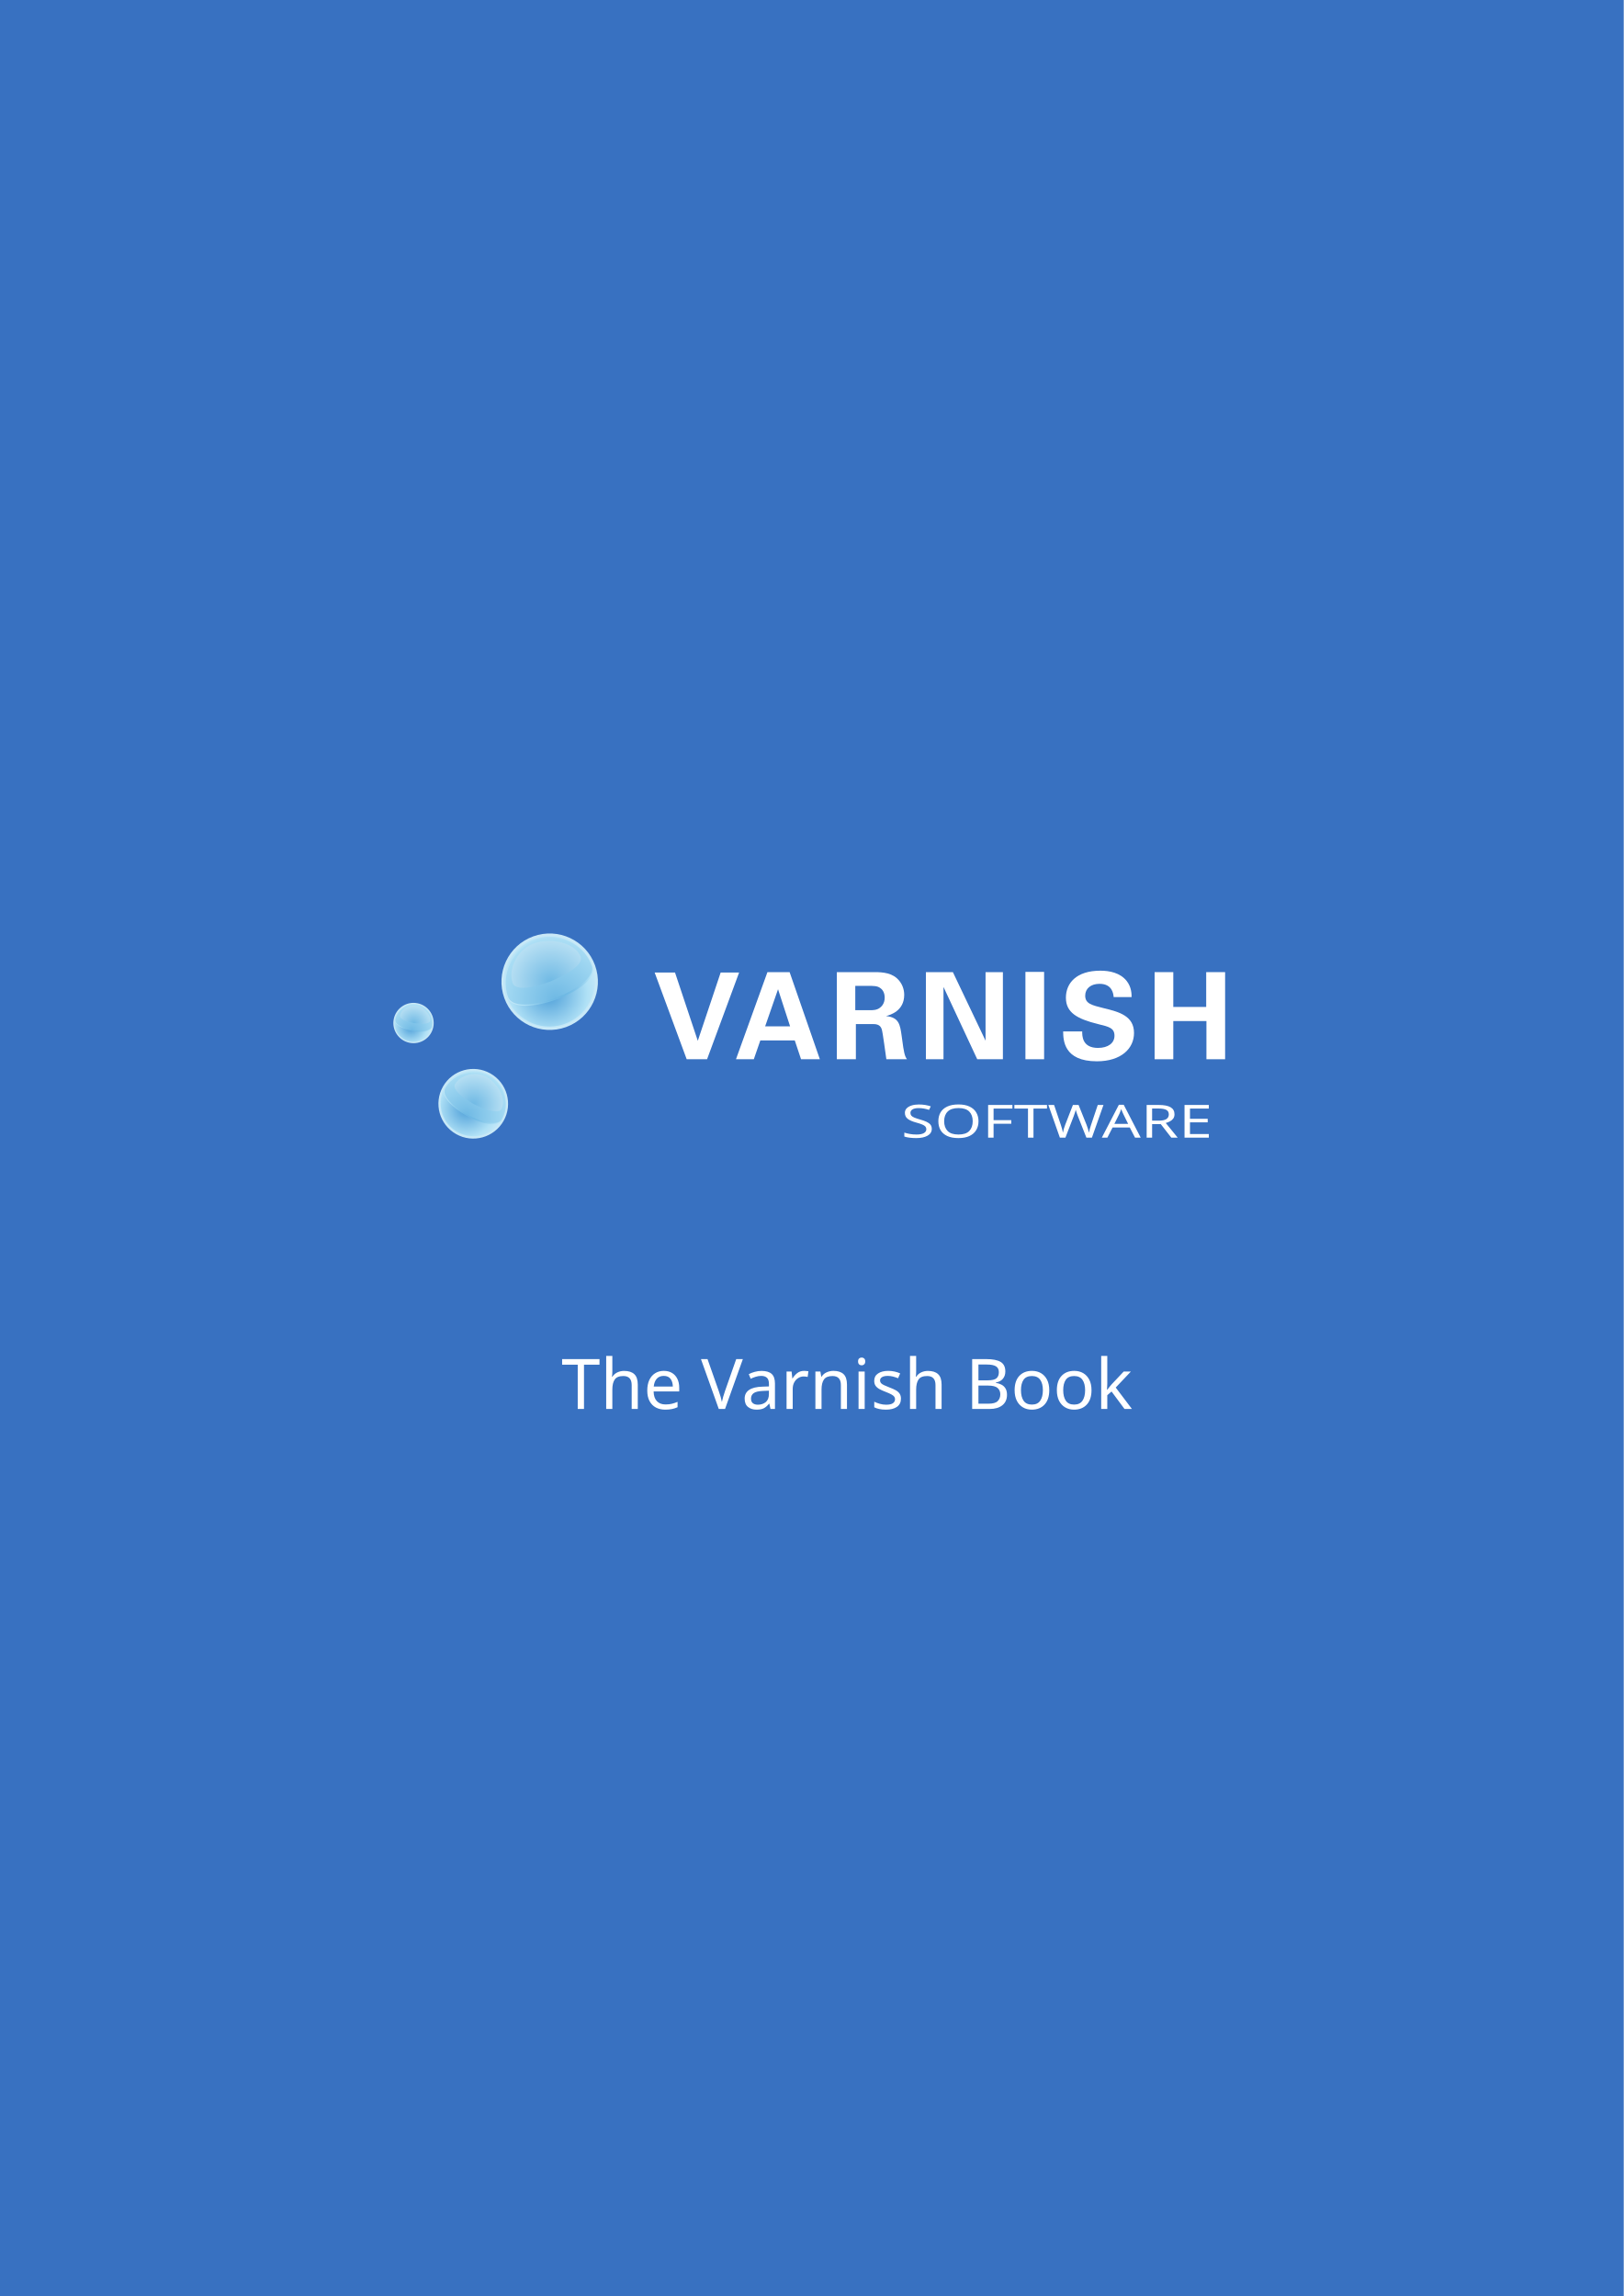
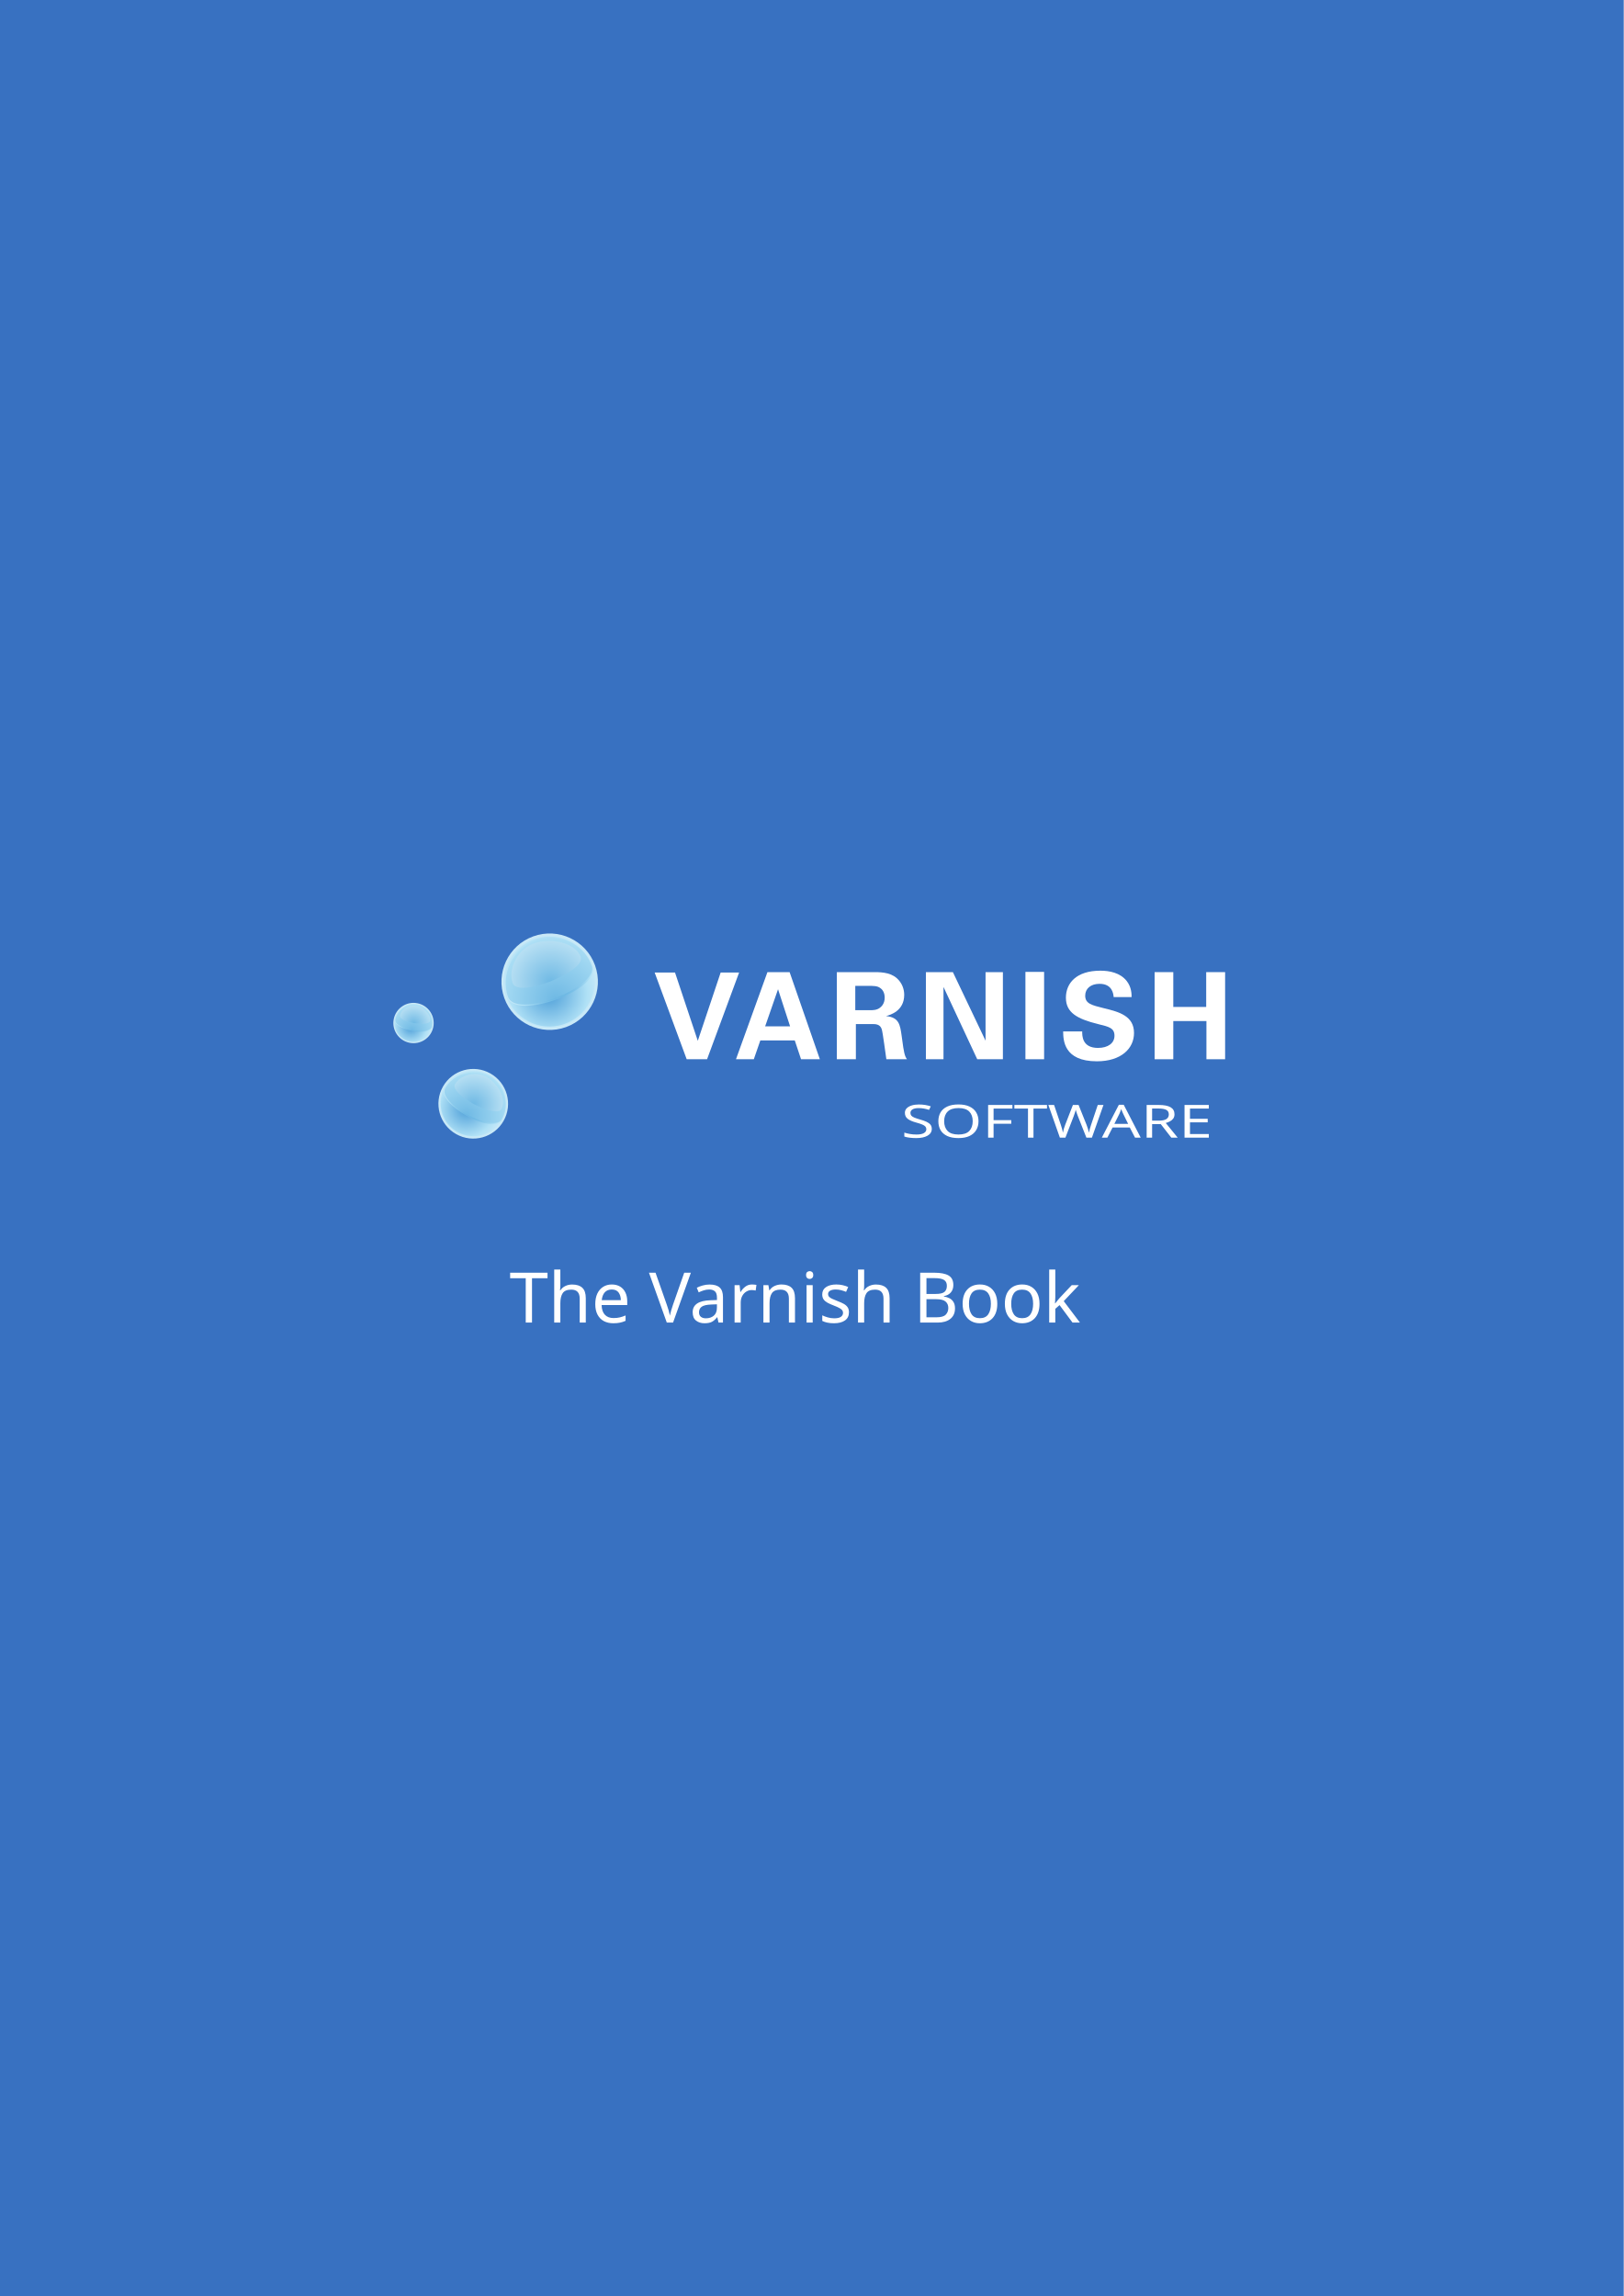
<svg xmlns="http://www.w3.org/2000/svg" id="svg2" version="1.1" width="744.095" height="1052.362" xml:space="preserve">
  <defs id="defs6">
    <clipPath clipPathUnits="userSpaceOnUse" id="clipPath28">
      <path d="m 144.212,342.284 306.85,0 0,157.323 -306.85,0 0,-157.323 z" id="path30" />
    </clipPath>
    <clipPath clipPathUnits="userSpaceOnUse" id="clipPath58">
      <path d="m 144.212,420.552 306.85,0 0,79.054 -306.85,0 0,-79.054 z" id="path60" />
    </clipPath>
    <clipPath clipPathUnits="userSpaceOnUse" id="clipPath70">
      <path d="m 195.79,497.787 c -6.6,-2.384 -10.803,-8.455 -11.124,-15.052 l 0,0 0,-1.629 c 0.079,-1.64 0.402,-3.295 0.989,-4.92 l 0,0 c 3.166,-8.766 12.835,-13.303 21.599,-10.135 l 0,0 c 8.765,3.167 13.304,12.836 10.136,21.601 l 0,0 c -2.48,6.87 -8.96,11.144 -15.867,11.144 l 0,0 c -1.904,0 -3.84,-0.325 -5.733,-1.009" id="path72" />
    </clipPath>
    <radialGradient fx="0" fy="0" cx="0" cy="0" r="1" gradientUnits="userSpaceOnUse" gradientTransform="matrix(-17.11704,-6.184341,6.184341,-17.11704,200.8943,481.6931)" spreadMethod="pad" id="radialGradient78">
      <stop style="stop-opacity:1;stop-color:#4c9ed8" offset="0" id="stop80" />
      <stop style="stop-opacity:1;stop-color:#6fb9e4" offset="0.39" id="stop82" />
      <stop style="stop-opacity:1;stop-color:#b0e1f6" offset="0.681" id="stop84" />
      <stop style="stop-opacity:1;stop-color:#c9e9f7" offset="1" id="stop86" />
    </radialGradient>
    <clipPath clipPathUnits="userSpaceOnUse" id="clipPath94">
      <path d="m 204.051,481.791 c -7.036,-4.19 -14.925,-8.378 -18.865,-3.085 l 0,0 c 1.865,-8.981 10.651,-14.75 19.627,-12.888 l 0,0 c 8.981,1.862 14.75,10.648 12.892,19.626 l 0,0 c -0.282,1.359 -1.047,1.914 -2.169,1.914 l 0,0 c -2.511,10e-4 -6.809,-2.784 -11.485,-5.567" id="path96" />
    </clipPath>
    <radialGradient fx="0" fy="0" cx="0" cy="0" r="1" gradientUnits="userSpaceOnUse" gradientTransform="matrix(17.67039,3.663666,-3.663666,17.67039,201.3444,477.4852)" spreadMethod="pad" id="radialGradient102">
      <stop style="stop-opacity:1;stop-color:#4c9ed8" offset="0" id="stop104" />
      <stop style="stop-opacity:1;stop-color:#b0e1f6" offset="0.779" id="stop106" />
      <stop style="stop-opacity:1;stop-color:#c4e7f7" offset="1" id="stop108" />
    </radialGradient>
    <clipPath clipPathUnits="userSpaceOnUse" id="clipPath116">
      <path d="m 195.915,497.444 c -8.628,-3.116 -13.09,-12.633 -9.976,-21.258 l 0,0 c 3.118,-8.622 34.35,2.658 31.23,11.284 l 0,0 c -2.442,6.761 -8.817,10.965 -15.613,10.965 l 0,0 c -1.873,0 -3.777,-0.318 -5.641,-0.991" id="path118" />
    </clipPath>
    <radialGradient fx="0" fy="0" cx="0" cy="0" r="1" gradientUnits="userSpaceOnUse" gradientTransform="matrix(-17.54837,-6.340164,6.340164,-17.54837,201.9769,483.6957)" spreadMethod="pad" id="radialGradient124">
      <stop style="stop-opacity:1;stop-color:#4c9ed8" offset="0" id="stop126" />
      <stop style="stop-opacity:1;stop-color:#6fb9e4" offset="0.454" id="stop128" />
      <stop style="stop-opacity:1;stop-color:#b0e1f6" offset="0.773" id="stop130" />
      <stop style="stop-opacity:1;stop-color:#c9e9f7" offset="1" id="stop132" />
    </radialGradient>
    <clipPath clipPathUnits="userSpaceOnUse" id="clipPath140">
      <path d="m 196.319,496.876 c -8.708,-3.005 -12.794,-12.626 -10.108,-20.429 l 0,0 c 2.915,-8.485 33.501,3.514 30.747,11.29 l 0,0 c -2.155,6.072 -7.999,10.144 -14.779,10.144 l 0,0 c -1.9,0 -3.873,-0.32 -5.86,-1.005" id="path142" />
    </clipPath>
    <radialGradient fx="0" fy="0" cx="0" cy="0" r="1" gradientUnits="userSpaceOnUse" gradientTransform="matrix(-22.13338,-8.142853,7.902603,-22.27559,203.7565,475.5315)" spreadMethod="pad" id="radialGradient148">
      <stop style="stop-opacity:1;stop-color:#6fb9e4" offset="0" id="stop150" />
      <stop style="stop-opacity:1;stop-color:#b0e1f6" offset="1" id="stop152" />
    </radialGradient>
    <clipPath clipPathUnits="userSpaceOnUse" id="clipPath160">
      <path d="m 195.91,496.023 c -5.957,-1.989 -9.843,-9.328 -7.967,-14.608 l 0,0 c 2.037,-5.74 26.887,4.298 24.964,9.562 l 0,0 c -1.409,3.849 -6.527,5.877 -11.605,5.877 l 0,0 c -1.865,0.001 -3.723,-0.273 -5.392,-0.831" id="path162" />
    </clipPath>
    <radialGradient fx="0" fy="0" cx="0" cy="0" r="1" gradientUnits="userSpaceOnUse" gradientTransform="matrix(-18.12454,-6.470459,6.59819,-18.04829,201.9338,481.7262)" spreadMethod="pad" id="radialGradient168">
      <stop style="stop-opacity:1;stop-color:#6fb9e4" offset="0" id="stop170" />
      <stop style="stop-opacity:1;stop-color:#c9e9f7" offset="1" id="stop172" />
    </radialGradient>
    <clipPath clipPathUnits="userSpaceOnUse" id="clipPath180">
      <path d="m 144.212,342.284 306.85,0 0,157.323 -306.85,0 0,-157.323 z" id="path182" />
    </clipPath>
    <clipPath clipPathUnits="userSpaceOnUse" id="clipPath192">
      <path d="m 162.895,443.163 c -3.31,-5.858 -1.244,-13.292 4.612,-16.604 l 0,0 c 5.86,-3.31 13.292,-1.247 16.605,4.611 l 0,0 c 3.31,5.86 1.246,13.292 -4.615,16.604 l 0,0 c -1.893,1.07 -3.952,1.578 -5.981,1.578 l 0,0 c -4.251,0.001 -8.38,-2.226 -10.621,-6.189" id="path194" />
    </clipPath>
    <radialGradient fx="0" fy="0" cx="0" cy="0" r="1" gradientUnits="userSpaceOnUse" gradientTransform="matrix(-11.44347,6.46701,-6.46701,-11.44347,173.0839,437.4019)" spreadMethod="pad" id="radialGradient200">
      <stop style="stop-opacity:1;stop-color:#4c9ed8" offset="0" id="stop202" />
      <stop style="stop-opacity:1;stop-color:#6fb9e4" offset="0.39" id="stop204" />
      <stop style="stop-opacity:1;stop-color:#b0e1f6" offset="0.681" id="stop206" />
      <stop style="stop-opacity:1;stop-color:#c9e9f7" offset="1" id="stop208" />
    </radialGradient>
    <clipPath clipPathUnits="userSpaceOnUse" id="clipPath216">
      <path d="m 166.229,427.786 c 5.246,-4.044 12.777,-3.07 16.819,2.176 l 0,0 c 4.045,5.245 -21.041,5.519 -18.993,14.641 l 0,0 c -4.04,-5.245 -3.07,-12.775 2.174,-16.817" id="path218" />
    </clipPath>
    <radialGradient fx="0" fy="0" cx="0" cy="0" r="1" gradientUnits="userSpaceOnUse" gradientTransform="matrix(10.32036,-7.956284,7.956284,10.32036,170.9894,435.1809)" spreadMethod="pad" id="radialGradient224">
      <stop style="stop-opacity:1;stop-color:#4c9ed8" offset="0" id="stop226" />
      <stop style="stop-opacity:1;stop-color:#b0e1f6" offset="0.779" id="stop228" />
      <stop style="stop-opacity:1;stop-color:#c4e7f7" offset="1" id="stop230" />
    </radialGradient>
    <clipPath clipPathUnits="userSpaceOnUse" id="clipPath238">
      <path d="m 163.03,443.007 c -3.259,-5.765 17.62,-17.566 20.878,-11.8 l 0,0 c 3.257,5.766 1.226,13.08 -4.541,16.339 l 0,0 c -1.864,1.053 -3.891,1.553 -5.89,1.553 l 0,0 c -4.183,0 -8.246,-2.19 -10.447,-6.092" id="path240" />
    </clipPath>
    <radialGradient fx="0" fy="0" cx="0" cy="0" r="1" gradientUnits="userSpaceOnUse" gradientTransform="matrix(-11.73292,6.630585,-6.630585,-11.73292,174.6897,437.7543)" spreadMethod="pad" id="radialGradient246">
      <stop style="stop-opacity:1;stop-color:#4c9ed8" offset="0" id="stop248" />
      <stop style="stop-opacity:1;stop-color:#6fb9e4" offset="0.454" id="stop250" />
      <stop style="stop-opacity:1;stop-color:#b0e1f6" offset="0.773" id="stop252" />
      <stop style="stop-opacity:1;stop-color:#c9e9f7" offset="1" id="stop254" />
    </radialGradient>
    <clipPath clipPathUnits="userSpaceOnUse" id="clipPath262">
      <path d="m 163.295,442.982 c -3.275,-5.59 17.693,-16.702 20.656,-11.533 l 0,0 c 2.964,5.17 1.283,12.106 -4.705,15.603 l 0,0 c -1.857,1.087 -3.866,1.583 -5.836,1.583 l 0,0 c -4.122,0 -8.074,-2.173 -10.115,-5.653" id="path264" />
    </clipPath>
    <radialGradient fx="0" fy="0" cx="0" cy="0" r="1" gradientUnits="userSpaceOnUse" gradientTransform="matrix(-14.87782,8.295609,-8.485977,-14.81378,171.0526,432.9382)" spreadMethod="pad" id="radialGradient270">
      <stop style="stop-opacity:1;stop-color:#6fb9e4" offset="0" id="stop272" />
      <stop style="stop-opacity:1;stop-color:#b0e1f6" offset="1" id="stop274" />
    </radialGradient>
    <clipPath clipPathUnits="userSpaceOnUse" id="clipPath282">
      <path d="m 166.84,444.369 c -2.188,-3.817 15.003,-12.707 16.982,-9.178 l 0,0 c 1.978,3.532 -1.175,9.262 -5.231,11.688 l 0,0 c -1.332,0.796 -2.892,1.164 -4.449,1.164 l 0,0 c -2.997,0 -5.982,-1.364 -7.302,-3.674" id="path284" />
    </clipPath>
    <radialGradient fx="0" fy="0" cx="0" cy="0" r="1" gradientUnits="userSpaceOnUse" gradientTransform="matrix(-12.07141,6.883011,-6.782516,-12.10584,173.5914,436.8514)" spreadMethod="pad" id="radialGradient290">
      <stop style="stop-opacity:1;stop-color:#6fb9e4" offset="0" id="stop292" />
      <stop style="stop-opacity:1;stop-color:#c9e9f7" offset="1" id="stop294" />
    </radialGradient>
    <clipPath clipPathUnits="userSpaceOnUse" id="clipPath302">
      <path d="m 144.212,420.552 306.85,0 0,79.054 -306.85,0 0,-79.054 z" id="path304" />
    </clipPath>
    <clipPath clipPathUnits="userSpaceOnUse" id="clipPath314">
      <path d="m 144.693,468.172 c -0.77,-3.822 1.7,-7.541 5.516,-8.313 l 0,0 c 3.821,-0.769 7.54,1.7 8.312,5.519 l 0,0 c 0.774,3.819 -1.698,7.54 -5.516,8.31 l 0,0 c -0.471,0.095 -0.942,0.141 -1.405,0.141 l 0,0 c -3.29,0 -6.232,-2.31 -6.907,-5.657" id="path316" />
    </clipPath>
    <radialGradient fx="0" fy="0" cx="0" cy="0" r="1" gradientUnits="userSpaceOnUse" gradientTransform="matrix(-7.458786,1.505905,-1.505905,-7.458786,151.3344,466.8291)" spreadMethod="pad" id="radialGradient322">
      <stop style="stop-opacity:1;stop-color:#4c9ed8" offset="0" id="stop324" />
      <stop style="stop-opacity:1;stop-color:#6fb9e4" offset="0.39" id="stop326" />
      <stop style="stop-opacity:1;stop-color:#b0e1f6" offset="0.681" id="stop328" />
      <stop style="stop-opacity:1;stop-color:#c9e9f7" offset="1" id="stop330" />
    </radialGradient>
    <clipPath clipPathUnits="userSpaceOnUse" id="clipPath338">
      <path d="m 149.287,460.308 c 3.614,-1.286 7.582,0.604 8.867,4.215 l 0,0 c 1.285,3.611 -12.575,-0.738 -13.082,4.649 l 0,0 c -1.284,-3.612 0.599,-7.582 4.215,-8.864" id="path340" />
    </clipPath>
    <radialGradient fx="0" fy="0" cx="0" cy="0" r="1" gradientUnits="userSpaceOnUse" gradientTransform="matrix(7.108032,-2.52652,2.52652,7.108032,150.5804,465.2311)" spreadMethod="pad" id="radialGradient346">
      <stop style="stop-opacity:1;stop-color:#4c9ed8" offset="0" id="stop348" />
      <stop style="stop-opacity:1;stop-color:#b0e1f6" offset="0.779" id="stop350" />
      <stop style="stop-opacity:1;stop-color:#c4e7f7" offset="1" id="stop352" />
    </radialGradient>
    <clipPath clipPathUnits="userSpaceOnUse" id="clipPath360">
      <path d="m 144.795,468.109 c -0.761,-3.759 12.849,-6.505 13.608,-2.749 l 0,0 c 0.757,3.759 -1.672,7.421 -5.43,8.18 l 0,0 c -0.464,0.094 -0.926,0.139 -1.382,0.139 l 0,0 c -3.236,0 -6.13,-2.275 -6.796,-5.57" id="path362" />
    </clipPath>
    <radialGradient fx="0" fy="0" cx="0" cy="0" r="1" gradientUnits="userSpaceOnUse" gradientTransform="matrix(-7.647171,1.543945,-1.543945,-7.647171,152.1553,467.3106)" spreadMethod="pad" id="radialGradient368">
      <stop style="stop-opacity:1;stop-color:#4c9ed8" offset="0" id="stop370" />
      <stop style="stop-opacity:1;stop-color:#6fb9e4" offset="0.454" id="stop372" />
      <stop style="stop-opacity:1;stop-color:#b0e1f6" offset="0.773" id="stop374" />
      <stop style="stop-opacity:1;stop-color:#c9e9f7" offset="1" id="stop376" />
    </radialGradient>
    <clipPath clipPathUnits="userSpaceOnUse" id="clipPath384">
      <path d="m 144.946,468.143 c -0.013,-0.057 -0.021,-0.113 -0.027,-0.169 l 0,0 0,-0.285 c 0.34,-3.397 12.793,-5.422 13.464,-2.186 l 0,0 c 0.703,3.377 -1.468,6.893 -5.387,7.746 l 0,0 c -0.479,0.103 -0.955,0.153 -1.422,0.153 l 0,0 c -3.203,0.001 -5.985,-2.317 -6.628,-5.259" id="path386" />
    </clipPath>
    <radialGradient fx="0" fy="0" cx="0" cy="0" r="1" gradientUnits="userSpaceOnUse" gradientTransform="matrix(-9.676971,1.894836,-2.011856,-9.675018,151.0174,464.0085)" spreadMethod="pad" id="radialGradient392">
      <stop style="stop-opacity:1;stop-color:#6fb9e4" offset="0" id="stop394" />
      <stop style="stop-opacity:1;stop-color:#b0e1f6" offset="1" id="stop396" />
    </radialGradient>
    <clipPath clipPathUnits="userSpaceOnUse" id="clipPath404">
      <path d="m 146.645,469.543 c -0.52,-2.494 10.544,-4.301 10.999,-2.002 l 0,0 c 0.452,2.296 -2.315,4.885 -4.982,5.492 l 0,0 c -0.332,0.075 -0.672,0.11 -1.011,0.11 l 0,0 c -2.281,0.001 -4.591,-1.605 -5.006,-3.6" id="path406" />
    </clipPath>
    <radialGradient fx="0" fy="0" cx="0" cy="0" r="1" gradientUnits="userSpaceOnUse" gradientTransform="matrix(-7.882538,1.622437,-1.560242,-7.883331,151.7125,466.6177)" spreadMethod="pad" id="radialGradient412">
      <stop style="stop-opacity:1;stop-color:#6fb9e4" offset="0" id="stop414" />
      <stop style="stop-opacity:1;stop-color:#c9e9f7" offset="1" id="stop416" />
    </radialGradient>
  </defs>
  <g id="g12" transform="matrix(1.25,0,0,-1.25,0,1052.362)">
    <path d="m 0,0 595.275,0 0,841.89 L 0,841.89 0,0 z" style="fill:#3871c1;fill-opacity:1;fill-rule:nonzero;stroke:none" id="path14" />
    <g id="g3034">
      <g transform="translate(247.4668,485.2986)" id="g16">
        <path id="path18" style="fill:#ffffff;fill-opacity:1;fill-rule:nonzero;stroke:none" d="M 0,0 8.354,-25.052 16.744,0 l 6.764,0 -11.754,-31.808 -7.471,0 L -7.467,0 0,0 z" />
      </g>
      <g transform="translate(289.6619,465.551)" id="g20">
        <path id="path22" style="fill:#ffffff;fill-opacity:1;fill-rule:nonzero;stroke:none" d="M 0,0 -4.421,13.608 -9.148,0 0,0 z m -0.18,19.881 11.089,-31.942 -6.893,0 -2.298,6.892 -12.634,0 -2.386,-6.892 -6.538,0 11.532,31.942 8.128,0 z" />
      </g>
      <g id="g24">
        <g clip-path="url(#clipPath28)" id="g26">
          <g transform="translate(313.5576,471.4725)" id="g32">
            <path id="path34" style="fill:#ffffff;fill-opacity:1;fill-rule:nonzero;stroke:none" d="m 0,0 5.522,0 c 0.799,0 2.388,0 3.489,0.883 0.493,0.353 1.775,1.457 1.775,3.71 0,2.164 -1.066,3.181 -1.685,3.578 C 8.044,8.923 6.761,8.923 4.594,8.923 L 0,8.923 0,0 z m -6.76,13.96 12.239,0 c 3.532,0.044 7.112,0.044 9.679,-2.164 1.988,-1.725 2.783,-4.067 2.783,-6.143 0,-5.964 -5.128,-7.377 -6.675,-7.818 4.814,-0.441 5.169,-3.183 5.749,-7.335 0.487,-3.755 0.749,-5.302 0.965,-6.186 0.356,-1.414 0.619,-1.767 0.975,-2.296 l -7.557,0 c -0.307,1.768 -1.277,9.852 -1.722,11.088 -0.62,1.812 -2.296,1.812 -3.446,1.812 l -6.009,0 0,-12.9 -6.981,0 0,31.942 z" />
          </g>
          <g transform="translate(339.4489,485.4323)" id="g36">
            <path id="path38" style="fill:#ffffff;fill-opacity:1;fill-rule:nonzero;stroke:none" d="m 0,0 9.895,0 11.975,-25.139 0,25.139 6.361,0 0,-31.942 -9.41,0 -12.37,26.507 0,-26.507 -6.451,0 L 0,0 z" />
          </g>
          <path id="path40" style="fill:#ffffff;fill-opacity:1;fill-rule:nonzero;stroke:none" d="m 375.939,485.521 6.847,0 0,-32.031 -6.847,0 0,32.031 z" />
          <g transform="translate(396.7505,463.6943)" id="g42">
            <path id="path44" style="fill:#ffffff;fill-opacity:1;fill-rule:nonzero;stroke:none" d="m 0,0 c 0,-1.502 -0.091,-6.051 5.787,-6.051 3.711,0 6.047,1.765 6.047,4.461 0,2.826 -1.987,3.313 -6.047,4.286 -7.602,1.9 -11.758,4.153 -11.758,9.675 0,5.257 3.763,9.898 12.64,9.898 3.313,0 7.244,-0.752 9.63,-3.758 1.812,-2.296 1.812,-4.859 1.812,-5.918 l -6.577,0 c -0.096,1.105 -0.448,4.858 -5.173,4.858 -3.183,0 -5.257,-1.722 -5.257,-4.329 0,-2.959 2.342,-3.489 6.937,-4.638 5.519,-1.325 10.956,-2.826 10.956,-9.06 0,-5.741 -4.772,-10.38 -13.612,-10.38 C -6.85,-10.956 -6.938,-3.092 -6.982,0 L 0,0 z" />
          </g>
          <g transform="translate(423.2999,485.4323)" id="g46">
            <path id="path48" style="fill:#ffffff;fill-opacity:1;fill-rule:nonzero;stroke:none" d="m 0,0 6.847,0 0,-12.768 12.065,0 0,12.768 6.934,0 0,-31.942 -6.848,0 0,14.004 -12.151,0 0,-14.004 -6.847,0 L 0,0 z" />
          </g>
        </g>
      </g>
      <text id="text50" transform="matrix(1,0,0,-0.7516656,330.4028,424.7462)">
        <tspan id="tspan52" y="0" x="0 13.637 31.002 43.412 55.822 77.249 92.137 107.024" style="fill:#ffffff;fill-opacity:1;fill-rule:nonzero;stroke:none;font-family:Univers LT Std;font-variant:normal;font-weight:300;font-stretch:normal;font-size:22.32;writing-mode:lr;-inkscape-font-specification:UniversLTStd-Light">SOFTWARE</tspan>
      </text>
      <g id="g54">
        <g clip-path="url(#clipPath58)" id="g56">
          <g transform="translate(184.891,475.9103)" id="g62">
            <path id="path64" style="fill:#c9e9f7;fill-opacity:1;fill-rule:nonzero;stroke:none" d="M 0,0 C 3.318,-9.186 13.456,-13.94 22.639,-10.624 31.823,-7.305 36.581,2.833 33.262,12.016 29.944,21.202 19.807,25.957 10.62,22.64 1.44,19.321 -3.315,9.185 0,0" />
          </g>
        </g>
      </g>
      <g id="g66">
        <g clip-path="url(#clipPath70)" id="g68">
          <g id="g74">
            <g id="g76">
              <path id="path88" style="fill:url(#radialGradient78);stroke:none" d="m 195.79,497.787 c -6.6,-2.384 -10.803,-8.455 -11.124,-15.052 l 0,0 0,-1.629 c 0.079,-1.64 0.402,-3.295 0.989,-4.92 l 0,0 c 3.166,-8.766 12.835,-13.303 21.599,-10.135 l 0,0 c 8.765,3.167 13.304,12.836 10.136,21.601 l 0,0 c -2.48,6.87 -8.96,11.144 -15.867,11.144 l 0,0 c -1.904,0 -3.84,-0.325 -5.733,-1.009" />
            </g>
          </g>
        </g>
      </g>
      <g id="g90">
        <g clip-path="url(#clipPath94)" id="g92">
          <g id="g98">
            <g id="g100">
              <path id="path110" style="fill:url(#radialGradient102);stroke:none" d="m 204.051,481.791 c -7.036,-4.19 -14.925,-8.378 -18.865,-3.085 l 0,0 c 1.865,-8.981 10.651,-14.75 19.627,-12.888 l 0,0 c 8.981,1.862 14.75,10.648 12.892,19.626 l 0,0 c -0.282,1.359 -1.047,1.914 -2.169,1.914 l 0,0 c -2.511,10e-4 -6.809,-2.784 -11.485,-5.567" />
            </g>
          </g>
        </g>
      </g>
      <g id="g112">
        <g clip-path="url(#clipPath116)" id="g114">
          <g id="g120">
            <g id="g122">
              <path id="path134" style="fill:url(#radialGradient124);stroke:none" d="m 195.915,497.444 c -8.628,-3.116 -13.09,-12.633 -9.976,-21.258 l 0,0 c 3.118,-8.622 34.35,2.658 31.23,11.284 l 0,0 c -2.442,6.761 -8.817,10.965 -15.613,10.965 l 0,0 c -1.873,0 -3.777,-0.318 -5.641,-0.991" />
            </g>
          </g>
        </g>
      </g>
      <g id="g136">
        <g clip-path="url(#clipPath140)" id="g138">
          <g id="g144">
            <g id="g146">
              <path id="path154" style="fill:url(#radialGradient148);stroke:none" d="m 196.319,496.876 c -8.708,-3.005 -12.794,-12.626 -10.108,-20.429 l 0,0 c 2.915,-8.485 33.501,3.514 30.747,11.29 l 0,0 c -2.155,6.072 -7.999,10.144 -14.779,10.144 l 0,0 c -1.9,0 -3.873,-0.32 -5.86,-1.005" />
            </g>
          </g>
        </g>
      </g>
      <g id="g156">
        <g clip-path="url(#clipPath160)" id="g158">
          <g id="g164">
            <g id="g166">
              <path id="path174" style="fill:url(#radialGradient168);stroke:none" d="m 195.91,496.023 c -5.957,-1.989 -9.843,-9.328 -7.967,-14.608 l 0,0 c 2.037,-5.74 26.887,4.298 24.964,9.562 l 0,0 c -1.409,3.849 -6.527,5.877 -11.605,5.877 l 0,0 c -1.865,0.001 -3.723,-0.273 -5.392,-0.831" />
            </g>
          </g>
        </g>
      </g>
      <g id="g176">
        <g clip-path="url(#clipPath180)" id="g178">
          <g transform="translate(162.3867,443.45)" id="g184">
            <path id="path186" style="fill:#c9e9f7;fill-opacity:1;fill-rule:nonzero;stroke:none" d="m 0,0 c -3.473,-6.141 -1.31,-13.929 4.833,-17.401 6.139,-3.473 13.929,-1.307 17.401,4.833 3.47,6.139 1.304,13.931 -4.836,17.401 C 11.259,8.304 3.469,6.141 0,0" />
          </g>
        </g>
      </g>
      <g id="g188">
        <g clip-path="url(#clipPath192)" id="g190">
          <g id="g196">
            <g id="g198">
              <path id="path210" style="fill:url(#radialGradient200);stroke:none" d="m 162.895,443.163 c -3.31,-5.858 -1.244,-13.292 4.612,-16.604 l 0,0 c 5.86,-3.31 13.292,-1.247 16.605,4.611 l 0,0 c 3.31,5.86 1.246,13.292 -4.615,16.604 l 0,0 c -1.893,1.07 -3.952,1.578 -5.981,1.578 l 0,0 c -4.251,0.001 -8.38,-2.226 -10.621,-6.189" />
            </g>
          </g>
        </g>
      </g>
      <g id="g212">
        <g clip-path="url(#clipPath216)" id="g214">
          <g id="g220">
            <g id="g222">
              <path id="path232" style="fill:url(#radialGradient224);stroke:none" d="m 166.229,427.786 c 5.246,-4.044 12.777,-3.07 16.819,2.176 l 0,0 c 4.045,5.245 -21.041,5.519 -18.993,14.641 l 0,0 c -4.04,-5.245 -3.07,-12.775 2.174,-16.817" />
            </g>
          </g>
        </g>
      </g>
      <g id="g234">
        <g clip-path="url(#clipPath238)" id="g236">
          <g id="g242">
            <g id="g244">
              <path id="path256" style="fill:url(#radialGradient246);stroke:none" d="m 163.03,443.007 c -3.259,-5.765 17.62,-17.566 20.878,-11.8 l 0,0 c 3.257,5.766 1.226,13.08 -4.541,16.339 l 0,0 c -1.864,1.053 -3.891,1.553 -5.89,1.553 l 0,0 c -4.183,0 -8.246,-2.19 -10.447,-6.092" />
            </g>
          </g>
        </g>
      </g>
      <g id="g258">
        <g clip-path="url(#clipPath262)" id="g260">
          <g id="g266">
            <g id="g268">
              <path id="path276" style="fill:url(#radialGradient270);stroke:none" d="m 163.295,442.982 c -3.275,-5.59 17.693,-16.702 20.656,-11.533 l 0,0 c 2.964,5.17 1.283,12.106 -4.705,15.603 l 0,0 c -1.857,1.087 -3.866,1.583 -5.836,1.583 l 0,0 c -4.122,0 -8.074,-2.173 -10.115,-5.653" />
            </g>
          </g>
        </g>
      </g>
      <g id="g278">
        <g clip-path="url(#clipPath282)" id="g280">
          <g id="g286">
            <g id="g288">
              <path id="path296" style="fill:url(#radialGradient290);stroke:none" d="m 166.84,444.369 c -2.188,-3.817 15.003,-12.707 16.982,-9.178 l 0,0 c 1.978,3.532 -1.175,9.262 -5.231,11.688 l 0,0 c -1.332,0.796 -2.892,1.164 -4.449,1.164 l 0,0 c -2.997,0 -5.982,-1.364 -7.302,-3.674" />
            </g>
          </g>
        </g>
      </g>
      <g id="g298">
        <g clip-path="url(#clipPath302)" id="g300">
          <g transform="translate(144.3606,468.2371)" id="g306">
            <path id="path308" style="fill:#c9e9f7;fill-opacity:1;fill-rule:nonzero;stroke:none" d="m 0,0 c -0.809,-4.002 1.781,-7.901 5.786,-8.71 4,-0.809 7.899,1.783 8.708,5.784 C 15.299,1.076 12.711,4.978 8.71,5.783 4.707,6.594 0.809,4.002 0,0" />
          </g>
        </g>
      </g>
      <g id="g310">
        <g clip-path="url(#clipPath314)" id="g312">
          <g id="g318">
            <g id="g320">
              <path id="path332" style="fill:url(#radialGradient322);stroke:none" d="m 144.693,468.172 c -0.77,-3.822 1.7,-7.541 5.516,-8.313 l 0,0 c 3.821,-0.769 7.54,1.7 8.312,5.519 l 0,0 c 0.774,3.819 -1.698,7.54 -5.516,8.31 l 0,0 c -0.471,0.095 -0.942,0.141 -1.405,0.141 l 0,0 c -3.29,0 -6.232,-2.31 -6.907,-5.657" />
            </g>
          </g>
        </g>
      </g>
      <g id="g334">
        <g clip-path="url(#clipPath338)" id="g336">
          <g id="g342">
            <g id="g344">
              <path id="path354" style="fill:url(#radialGradient346);stroke:none" d="m 149.287,460.308 c 3.614,-1.286 7.582,0.604 8.867,4.215 l 0,0 c 1.285,3.611 -12.575,-0.738 -13.082,4.649 l 0,0 c -1.284,-3.612 0.599,-7.582 4.215,-8.864" />
            </g>
          </g>
        </g>
      </g>
      <g id="g356">
        <g clip-path="url(#clipPath360)" id="g358">
          <g id="g364">
            <g id="g366">
              <path id="path378" style="fill:url(#radialGradient368);stroke:none" d="m 144.795,468.109 c -0.761,-3.759 12.849,-6.505 13.608,-2.749 l 0,0 c 0.757,3.759 -1.672,7.421 -5.43,8.18 l 0,0 c -0.464,0.094 -0.926,0.139 -1.382,0.139 l 0,0 c -3.236,0 -6.13,-2.275 -6.796,-5.57" />
            </g>
          </g>
        </g>
      </g>
      <g id="g380">
        <g clip-path="url(#clipPath384)" id="g382">
          <g id="g388">
            <g id="g390">
              <path id="path398" style="fill:url(#radialGradient392);stroke:none" d="m 144.946,468.143 c -0.013,-0.057 -0.021,-0.113 -0.027,-0.169 l 0,0 0,-0.285 c 0.34,-3.397 12.793,-5.422 13.464,-2.186 l 0,0 c 0.703,3.377 -1.468,6.893 -5.387,7.746 l 0,0 c -0.479,0.103 -0.955,0.153 -1.422,0.153 l 0,0 c -3.203,0.001 -5.985,-2.317 -6.628,-5.259" />
            </g>
          </g>
        </g>
      </g>
      <g id="g400">
        <g clip-path="url(#clipPath404)" id="g402">
          <g id="g408">
            <g id="g410">
              <path id="path418" style="fill:url(#radialGradient412);stroke:none" d="m 146.645,469.543 c -0.52,-2.494 10.544,-4.301 10.999,-2.002 l 0,0 c 0.452,2.296 -2.315,4.885 -4.982,5.492 l 0,0 c -0.332,0.075 -0.672,0.11 -1.011,0.11 l 0,0 c -2.281,0.001 -4.591,-1.605 -5.006,-3.6" />
            </g>
          </g>
        </g>
      </g>
    </g>
-     <g id="g3140">
-       <text transform="scale(1,-1)" id="text3224" y="-325.256" x="143.836" style="font-size:25.6;font-style:normal;font-variant:normal;font-weight:normal;font-stretch:normal;text-align:start;line-height:125%;writing-mode:lr-tb;text-anchor:start;fill:#ffffff;fill-opacity:1;stroke:none;font-family:Univers LT Std;-inkscape-font-specification:Univers LT Std" xml:space="preserve">
-         <tspan style="font-size:25.6" y="-325.256" x="205.836" id="tspan3226">The Varnish Book</tspan>
-         <tspan id="tspan3258" style="font-size:25.6" y="-297.256" x="143.836" />
-         <tspan id="tspan3232" y="-269.256" x="143.836" />
+     <g id="g3140" transform="translate(42.93964,31.67838)">
+       <text transform="scale(1,-1)" id="text3224" y="-325.256" x="143.836" style="font-size:25.6px;font-style:normal;font-variant:normal;font-weight:normal;font-stretch:normal;text-align:start;line-height:125%;writing-mode:lr-tb;text-anchor:start;fill:#ffffff;fill-opacity:1;stroke:none;font-family:Univers LT Std;-inkscape-font-specification:Univers LT Std" xml:space="preserve">
+         <tspan style="font-size:25.6px" y="-325.256" x="143.836" id="tspan3226">The Varnish Book</tspan>
+         <tspan id="tspan3258" style="font-size:25.6px" y="-293.256" x="143.836" />
+         <tspan id="tspan3232" y="-261.256" x="143.836" />
      </text>
    </g>
    <text xml:space="preserve" style="font-size:10px;font-style:normal;font-variant:normal;font-weight:normal;font-stretch:normal;text-align:start;line-height:125%;writing-mode:lr-tb;text-anchor:start;fill:#000000;fill-opacity:1;stroke:none;font-family:Univers LT Std;-inkscape-font-specification:Univers LT Std" x="543.541" y="698.65" id="text3228" transform="matrix(0.8,0,0,-0.8,0,841.89)">
      <tspan id="tspan3230" x="543.541" y="698.65" />
    </text>
    <flowRoot xml:space="preserve" id="flowRoot3234" style="fill:black;stroke:none;stroke-opacity:1;stroke-width:1px;stroke-linejoin:miter;stroke-linecap:butt;fill-opacity:1;font-family:Univers LT Std;font-style:normal;font-weight:normal;font-size:10px;-inkscape-font-specification:Univers LT Std;font-stretch:normal;font-variant:normal;text-anchor:start;text-align:start;writing-mode:lr;line-height:125%">
      <flowRegion id="flowRegion3236">
       </flowRegion>
      <flowPara id="flowPara3240" />
    </flowRoot>
    <flowRoot xml:space="preserve" id="flowRoot3242" style="fill:black;stroke:none;stroke-opacity:1;stroke-width:1px;stroke-linejoin:miter;stroke-linecap:butt;fill-opacity:1;font-family:Univers LT Std;font-style:normal;font-weight:normal;font-size:10px;-inkscape-font-specification:Univers LT Std;font-stretch:normal;font-variant:normal;text-anchor:start;text-align:start;writing-mode:lr;line-height:125%">
      <flowRegion id="flowRegion3244">
       </flowRegion>
      <flowPara id="flowPara3248" />
    </flowRoot>
  </g>
</svg>
